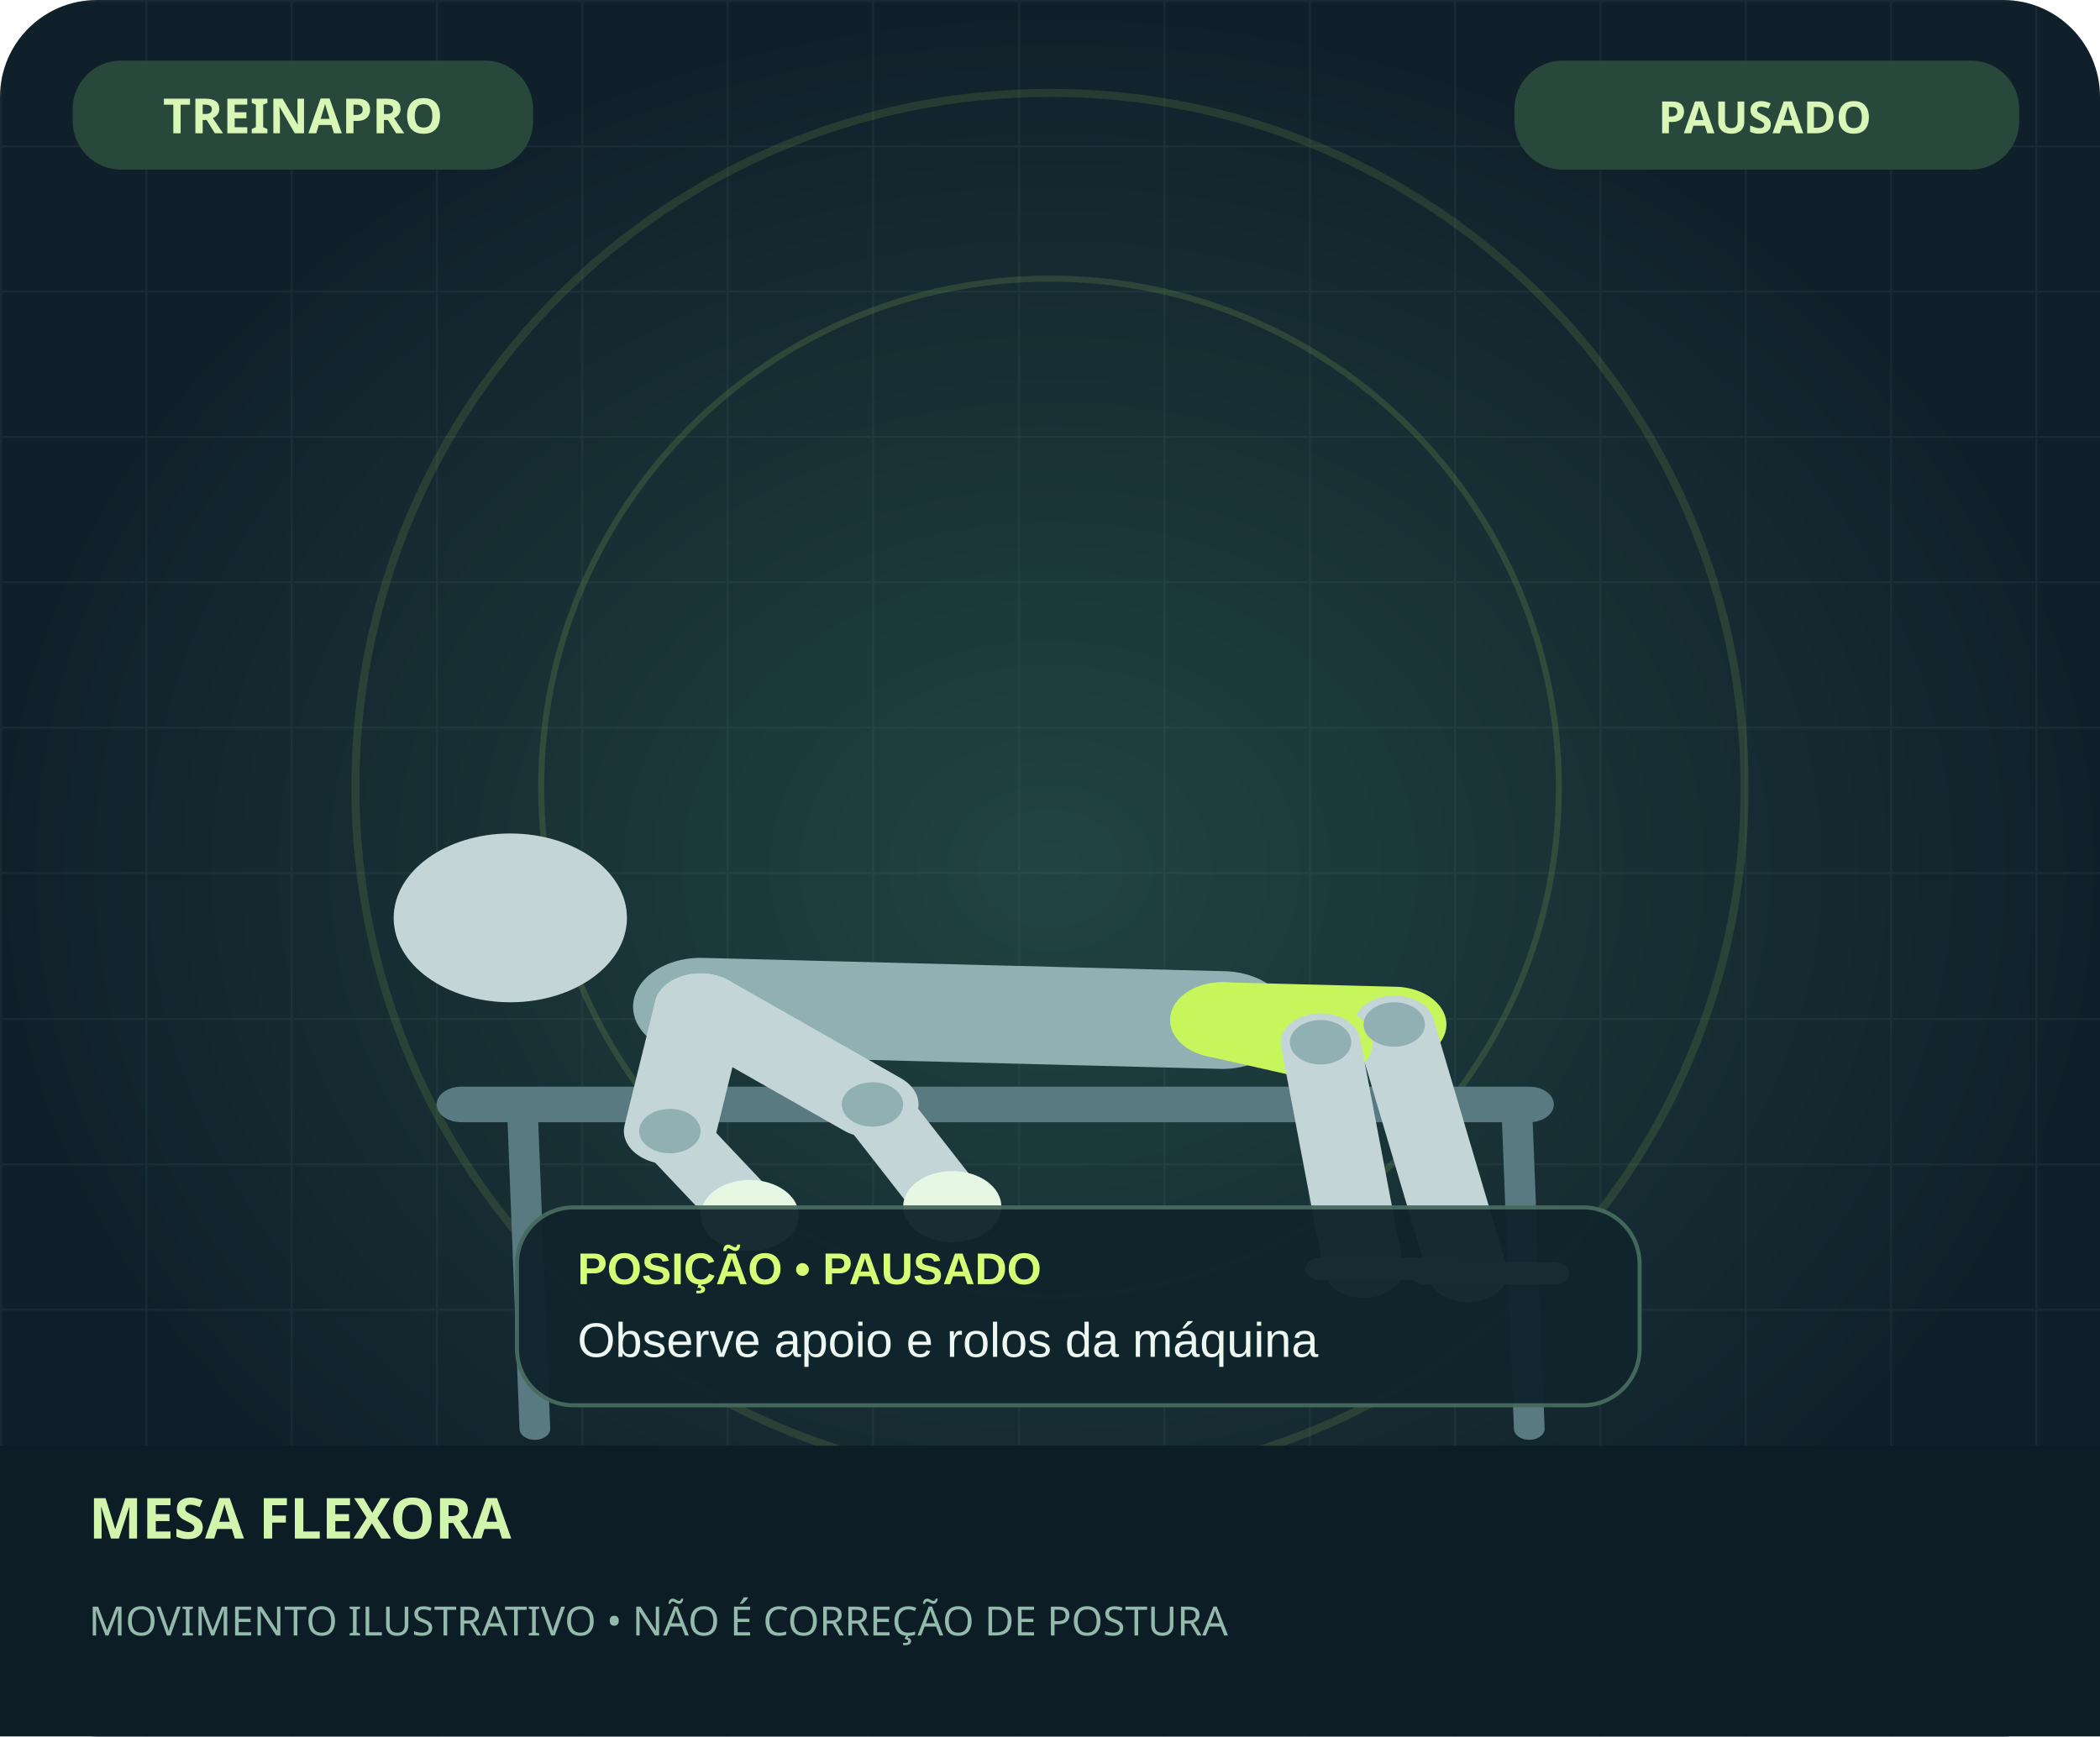
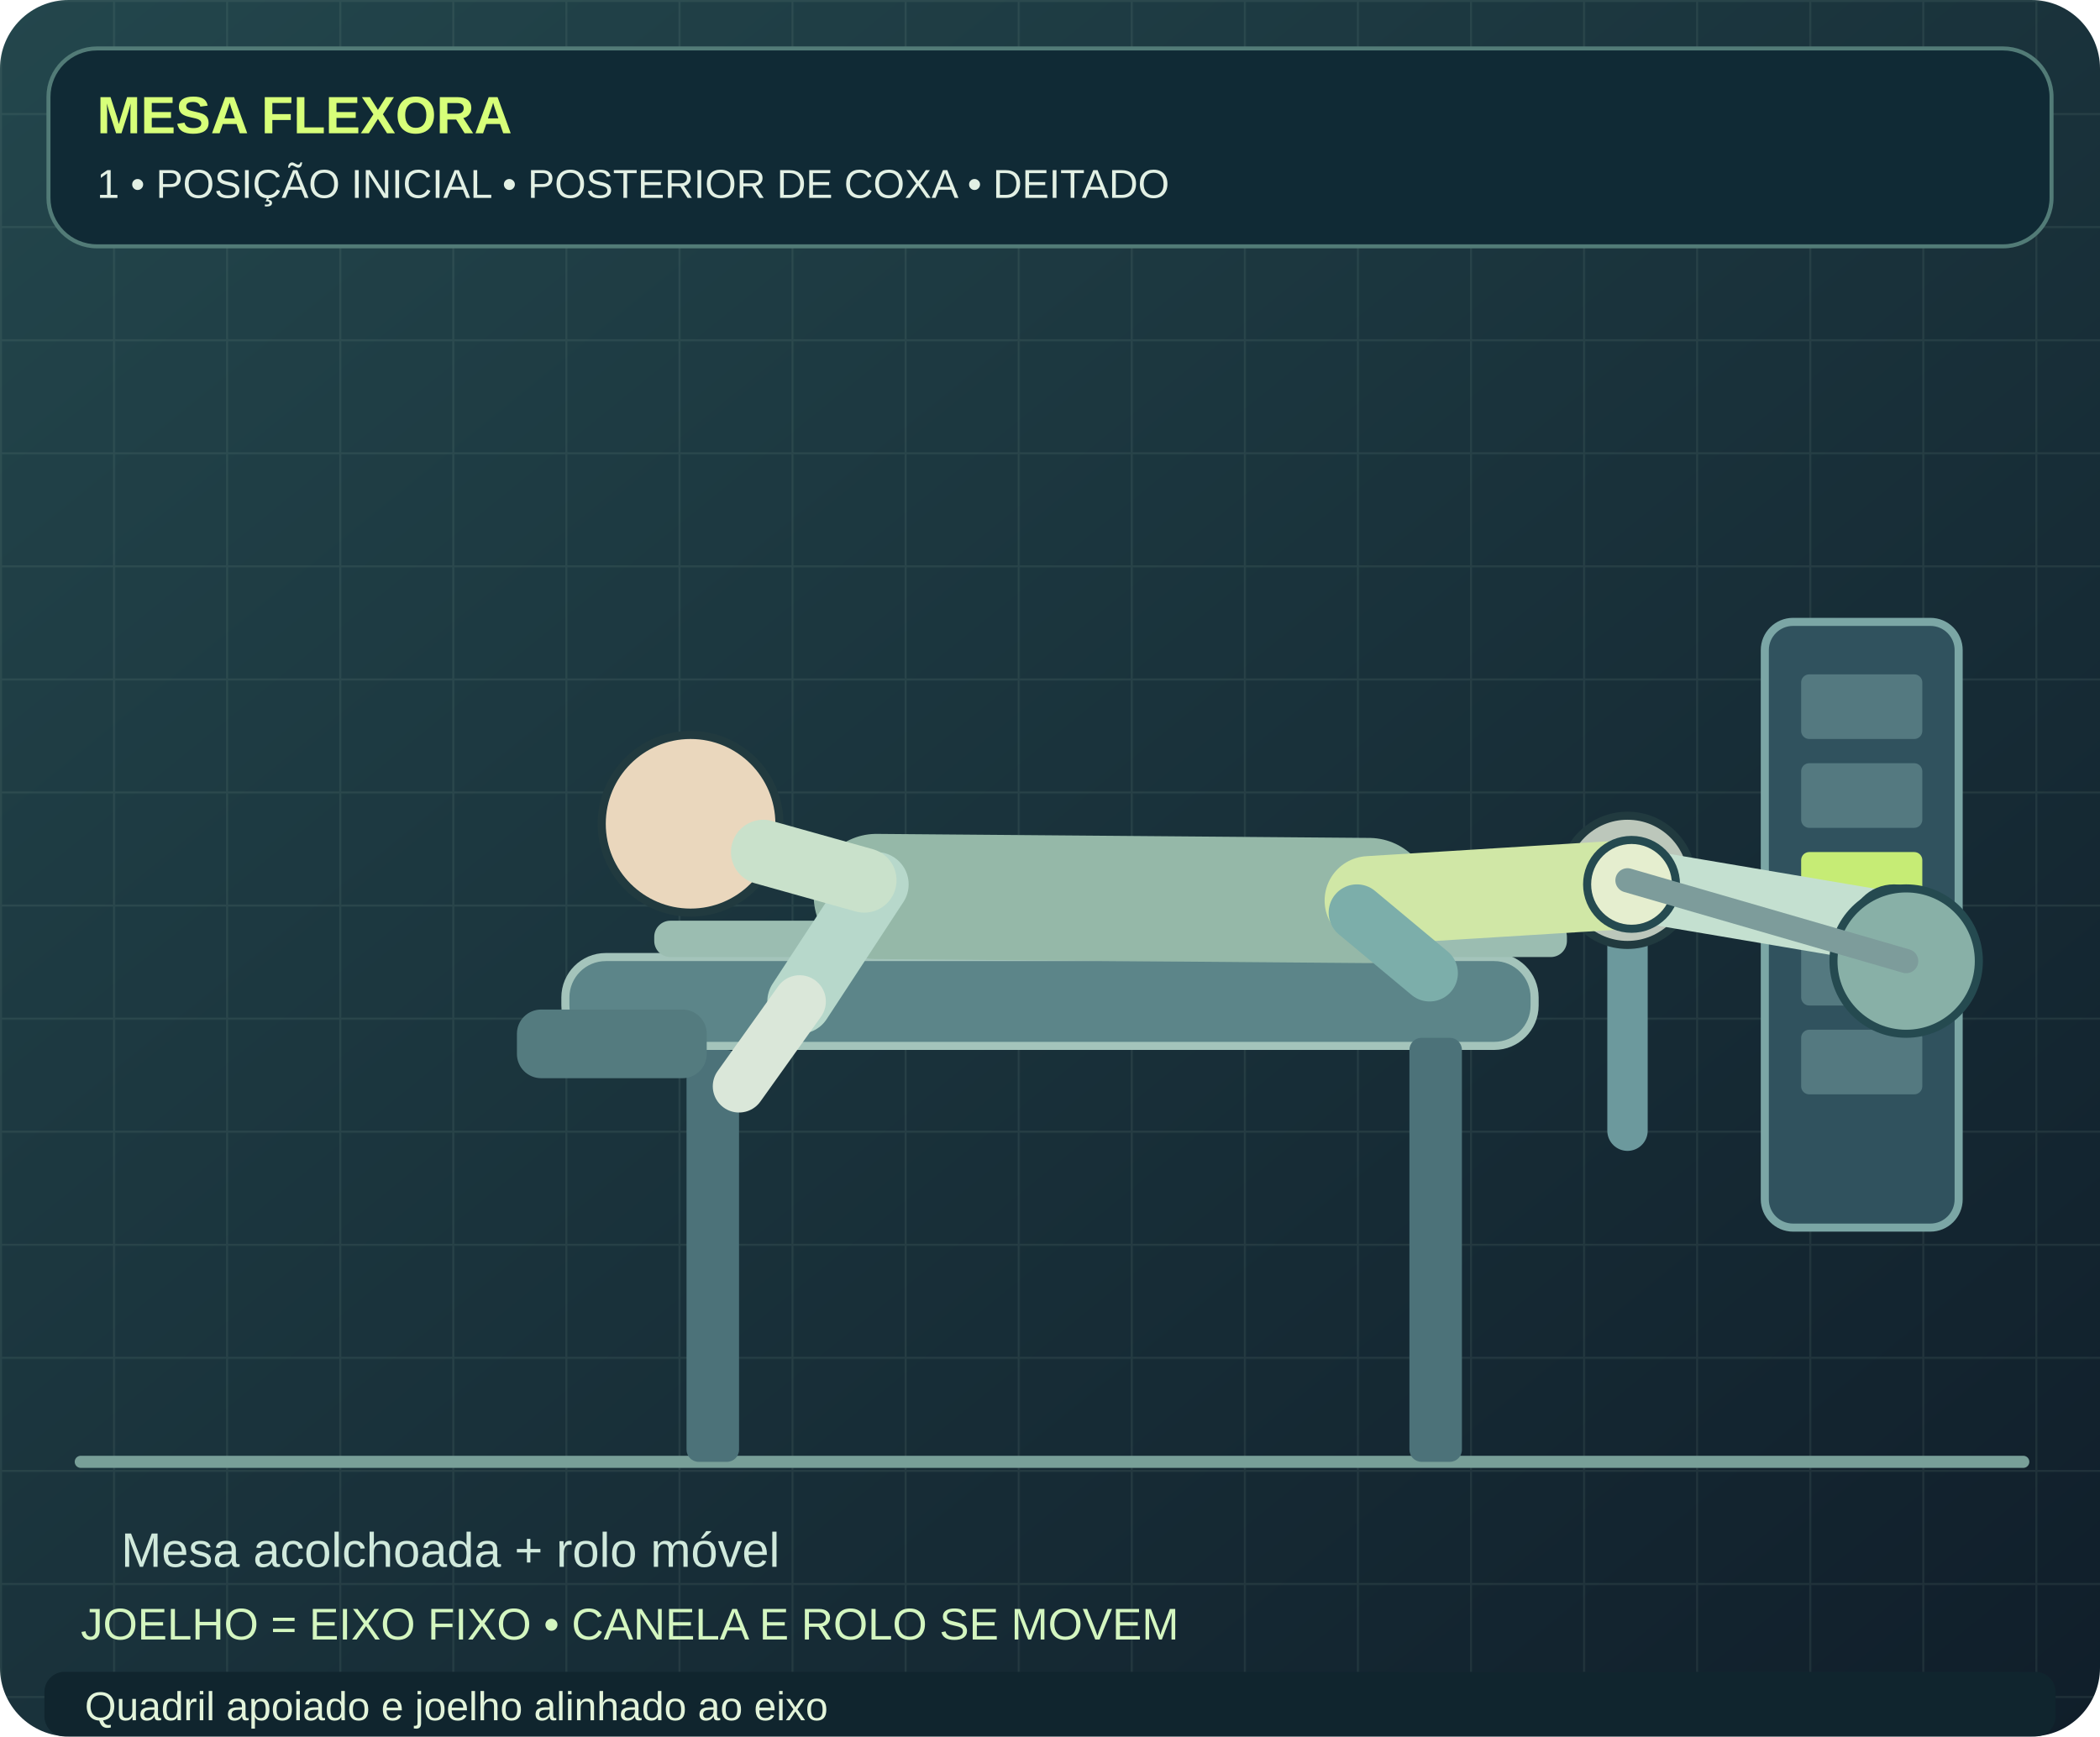
<svg xmlns="http://www.w3.org/2000/svg" viewBox="0 0 520 430" role="img" aria-labelledby="title desc">
  <defs>
-     <radialGradient id="bg">
-       <stop stop-color="#214442" />
-       <stop offset="1" stop-color="#10202a" />
-     </radialGradient>
-     <pattern id="grid" width="36" height="36" patternUnits="userSpaceOnUse">
-       <path d="M36 0H0V36" stroke="#729290" stroke-opacity=".095" fill="none" />
+     <linearGradient id="bg" x1="0" x2="1" y1="0" y2="1">
+       <stop stop-color="#23464c" />
+       <stop offset="1" stop-color="#101e2a" />
+     </linearGradient>
+     <pattern id="grid" width="28" height="28" patternUnits="userSpaceOnUse">
+       <path d="M28 0H0V28" stroke="#a4c2b1" stroke-opacity=".10" fill="none" />
    </pattern>
  </defs>
-   <rect width="520" height="430" rx="24" fill="url(#bg)" />
-   <rect width="520" height="430" rx="24" fill="url(#grid)" />
-   <circle cx="260" cy="195" r="172" fill="none" stroke="#c6f65b" opacity=".11" stroke-width="2" />
-   <circle cx="260" cy="195" r="126" fill="none" stroke="#c6f65b" opacity=".13" stroke-width="1.5" />
-   <rect x="18" y="15" rx="12" width="114" height="27" fill="#29483c" />
-   <text x="75" y="33" fill="#d8f6b6" text-anchor="middle" font-size="12" font-weight="bold" font-family="sans-serif">TREINAPRO</text>
-   <rect x="375" y="15" rx="12" width="125" height="27" fill="#29483c" />
-   <text x="437" y="33" fill="#d8f6b6" text-anchor="middle" font-size="11" font-weight="bold" font-family="sans-serif">PAUSADO</text>
-   <g transform="translate(61 15) scale(1.52 1.10)">
-     <line x1="35" y1="235" x2="209" y2="235" stroke="#587a80" stroke-width="8" stroke-linecap="round" />
-     <line x1="45" y1="237" x2="47" y2="308" stroke="#587a80" stroke-width="5" stroke-linecap="round" />
-     <line x1="207" y1="237" x2="209" y2="308" stroke="#587a80" stroke-width="5" stroke-linecap="round" />
-     <line x1="74" y1="213" x2="159" y2="216" stroke="#91b0b4" stroke-width="22" stroke-linecap="round" />
-     <line x1="159" y1="216" x2="187" y2="217" stroke="#c6f65b" stroke-width="17" stroke-linecap="round" />
-     <line x1="187" y1="217" x2="199" y2="273" stroke="#c4d5d7" stroke-width="13" stroke-linecap="round" />
-     <line x1="159" y1="216" x2="175" y2="221" stroke="#c6f65b" stroke-width="17" stroke-linecap="round" />
-     <line x1="175" y1="221" x2="182" y2="272" stroke="#c4d5d7" stroke-width="13" stroke-linecap="round" />
-     <line x1="74" y1="213" x2="69" y2="241" stroke="#c4d5d7" stroke-width="15" stroke-linecap="round" />
-     <line x1="69" y1="241" x2="82" y2="260" stroke="#c4d5d7" stroke-width="12" stroke-linecap="round" />
-     <line x1="74" y1="213" x2="102" y2="235" stroke="#c4d5d7" stroke-width="15" stroke-linecap="round" />
-     <line x1="102" y1="235" x2="115" y2="258" stroke="#c4d5d7" stroke-width="12" stroke-linecap="round" />
-     <circle cx="43" cy="193" r="19" fill="#c4d5d7" />
-     <circle cx="69" cy="241" r="5" fill="#91b0b4" />
-     <circle cx="102" cy="235" r="5" fill="#91b0b4" />
-     <circle cx="187" cy="217" r="5" fill="#91b0b4" />
-     <circle cx="175" cy="221" r="5" fill="#91b0b4" />
-     <circle cx="82" cy="260" r="8" fill="#e6f8e4" />
-     <circle cx="115" cy="258" r="8" fill="#e6f8e4" />
-     <line x1="192" y1="273" x2="213" y2="273" stroke="#d8e5e3" stroke-width="5" stroke-linecap="round" />
-     <line x1="175" y1="272" x2="196" y2="272" stroke="#d8e5e3" stroke-width="5" stroke-linecap="round" />
-   </g>
-   <rect x="0" y="358" width="520" height="72" fill="#0d1d25" />
-   <text x="22" y="381" fill="#d2f5ad" font-size="14" font-family="sans-serif" font-weight="bold">MESA FLEXORA</text>
-   <text x="22" y="405" fill="#94b9ad" font-size="10" font-family="sans-serif">MOVIMENTO ILUSTRATIVO • NÃO É CORREÇÃO DE POSTURA</text>
-   <g aria-hidden="true">
-     <rect x="128" y="299" rx="14" width="278" height="49" fill="#10232c" stroke="#46695d" opacity=".96" />
-     <text x="143" y="318" fill="#d7ff75" font-size="11" font-weight="bold" font-family="Arial,sans-serif">POSIÇÃO • PAUSADO</text>
-     <text x="143" y="336" fill="#ecf8f1" font-size="12" font-family="Arial,sans-serif">Observe apoio e rolos da máquina</text>
-   </g>
+   <rect width="100%" height="100%" rx="17" fill="url(#bg)" />
+   <rect width="100%" height="100%" rx="17" fill="url(#grid)" />
+   <rect x="12" y="12" width="496" height="49" rx="12" fill="#102a35" stroke="#527b77" />
+   <text x="24" y="33" font-family="Arial,sans-serif" font-size="13" font-weight="700" fill="#d7ff79">MESA FLEXORA</text>
+   <text x="24" y="49" font-family="Arial,sans-serif" font-size="10" fill="#e2f0e4">1 • POSIÇÃO INICIAL • POSTERIOR DE COXA • DEITADO</text>
+   <line x1="20" y1="362" x2="501" y2="362" stroke="#789f98" stroke-width="3" stroke-linecap="round" />
+   <rect x="140" y="237" width="240" height="22" rx="10" fill="#5c8589" stroke="#a4c4bb" stroke-width="2" />
+   <rect x="170" y="260" width="13" height="102" rx="3" fill="#4c7279" />
+   <rect x="349" y="257" width="13" height="105" rx="3" fill="#4c7279" />
+   <rect x="162" y="228" width="226" height="9" rx="4" fill="#9bbdb1" />
+   <rect x="128" y="250" width="47" height="17" rx="6" fill="#547b7f" />
+   <line x1="403" y1="220" x2="403" y2="280" stroke="#6c999d" stroke-width="10" stroke-linecap="round" />
+   <circle cx="403" cy="218" r="16" fill="#bcc7bb" stroke="#213a3f" stroke-width="2" />
+   <rect x="437" y="154" width="48" height="150" rx="7" fill="#30525e" stroke="#7ba6a5" stroke-width="2" />
+   <rect x="446" y="167" width="30" height="16" rx="2" fill="#547980" />
+   <rect x="446" y="189" width="30" height="16" rx="2" fill="#547980" />
+   <rect x="446" y="211" width="30" height="16" rx="2" fill="#c6ec75" />
+   <rect x="446" y="233" width="30" height="16" rx="2" fill="#547980" />
+   <rect x="446" y="255" width="30" height="16" rx="2" fill="#547980" />
+   <text x="30" y="388" font-family="Arial,sans-serif" font-size="12" fill="#d0e9dc">Mesa acolchoada + rolo móvel</text>
+   <line x1="217" y1="222" x2="339" y2="223" stroke="#95b8a8" stroke-width="31" stroke-linecap="round" />
+   <line x1="217" y1="219" x2="198" y2="248" stroke="#b7d8cb" stroke-width="16" stroke-linecap="round" />
+   <line x1="198" y1="248" x2="183" y2="269" stroke="#dae7d9" stroke-width="13" stroke-linecap="round" />
+   <line x1="339" y1="223" x2="404" y2="219" stroke="#d0e7a6" stroke-width="22" stroke-linecap="round" />
+   <line x1="336" y1="226" x2="354" y2="241" stroke="#7caeaa" stroke-width="14" stroke-linecap="round" />
+   <circle cx="171" cy="204" r="22" fill="#ead7bd" stroke="#213a3f" stroke-width="2" />
+   <line x1="189" y1="211" x2="214" y2="218" stroke="#c9e1cb" stroke-width="16" stroke-linecap="round" />
+   <line x1="404" y1="219" x2="469" y2="230" stroke="#c4e0d0" stroke-width="18" stroke-linecap="round" />
+   <circle cx="404" cy="219" r="11" fill="#e5eecf" stroke="#254a50" stroke-width="2" />
+   <circle cx="469" cy="230" r="10" fill="#dfe9db" stroke="#254a50" stroke-width="2" />
+   <circle cx="472" cy="238" r="18" fill="#88b0a7" stroke="#254a50" stroke-width="2" />
+   <line x1="403" y1="218" x2="472" y2="238" stroke="#7d9c9b" stroke-width="6" stroke-linecap="round" />
+   <text x="20" y="406" font-family="Arial,sans-serif" font-size="11" fill="#d4f6c0">JOELHO = EIXO FIXO • CANELA E ROLO SE MOVEM</text>
+   <rect x="11" y="414" width="498" height="16" rx="5" fill="#10252e" />
+   <text x="21" y="426" font-family="Arial,sans-serif" font-size="10" fill="#e3f4da">Quadril apoiado e joelho alinhado ao eixo</text>
</svg>
